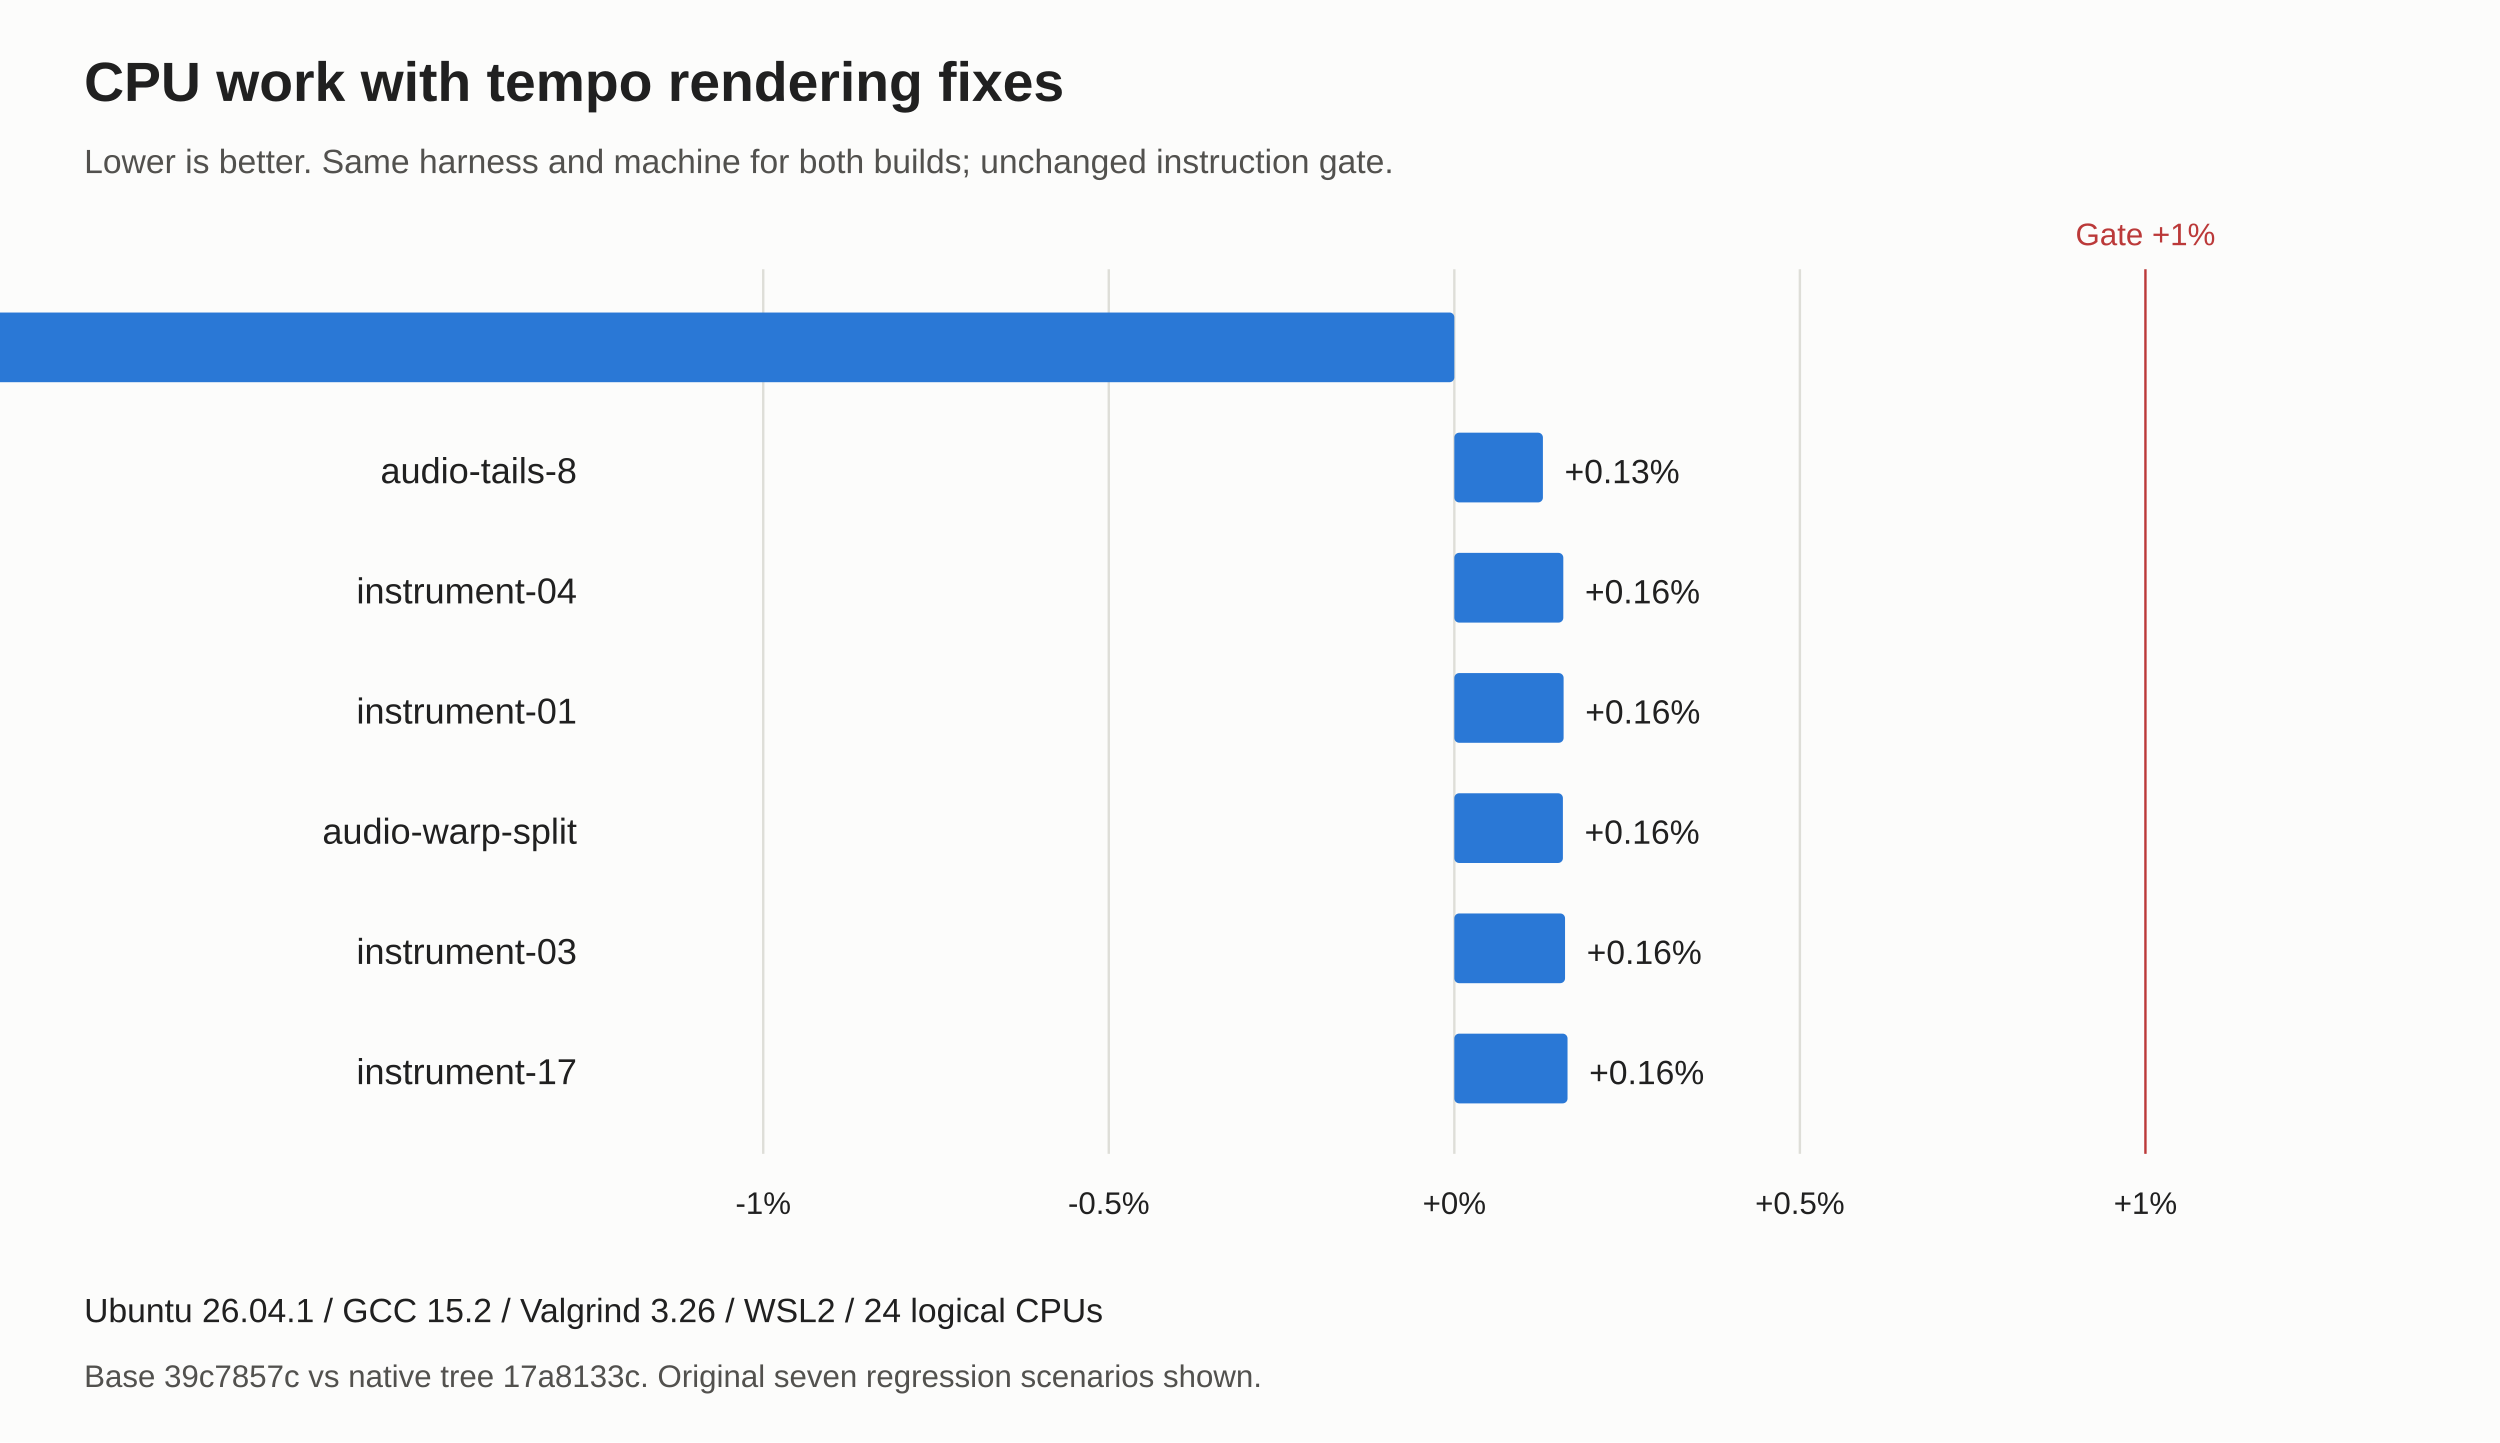
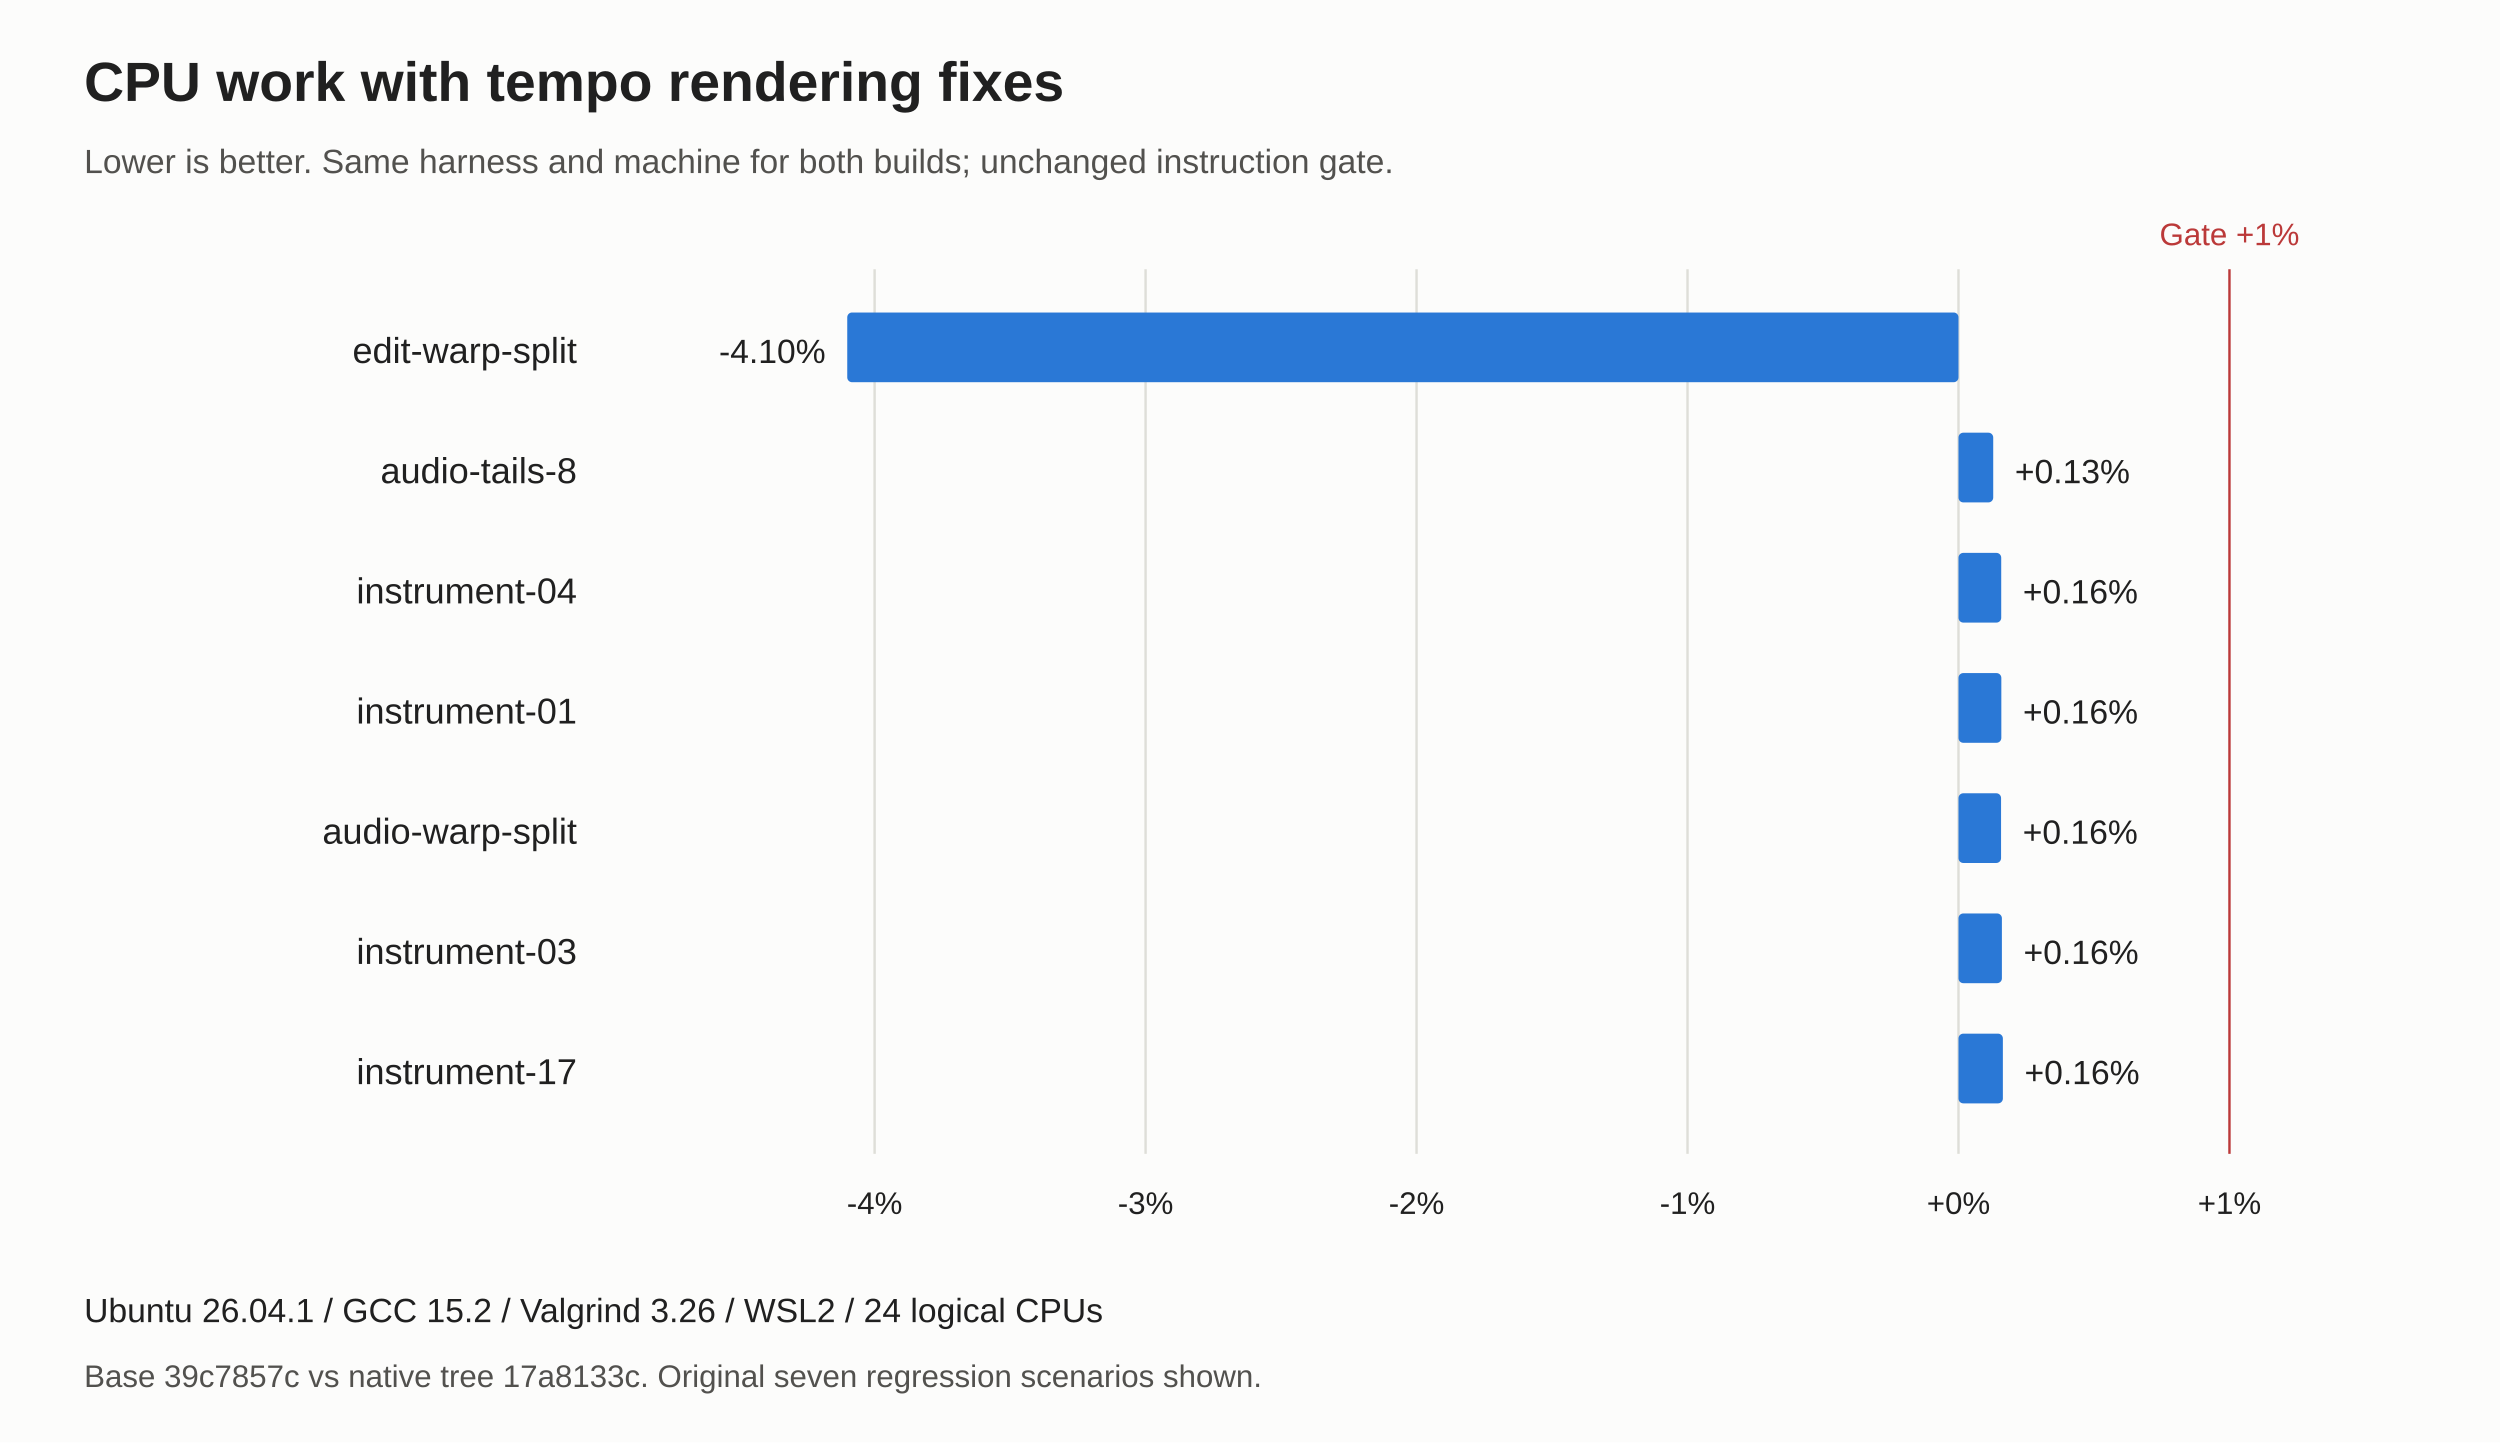
<svg xmlns="http://www.w3.org/2000/svg" width="1040" height="600" viewBox="0 0 1040 600">
  <rect width="1040" height="600" fill="#fcfcfb" />
  <g font-family="Segoe UI,Arial,sans-serif" fill="#202020">
    <text x="35" y="42" font-size="23" font-weight="600">CPU work with tempo rendering fixes</text>
    <text x="35" y="72" font-size="14" fill="#52514e">Lower is better. Same harness and machine for both builds; unchanged instruction gate.</text>
-     <line x1="317.5" x2="317.5" y1="112" y2="480" stroke="#deded8" />
-     <text x="317.5" y="505" text-anchor="middle" font-size="13">-1%</text>
-     <line x1="461.25" x2="461.25" y1="112" y2="480" stroke="#deded8" />
-     <text x="461.25" y="505" text-anchor="middle" font-size="13">-0.5%</text>
-     <line x1="605.0" x2="605.0" y1="112" y2="480" stroke="#deded8" />
-     <text x="605.0" y="505" text-anchor="middle" font-size="13">+0%</text>
-     <line x1="748.75" x2="748.75" y1="112" y2="480" stroke="#deded8" />
-     <text x="748.75" y="505" text-anchor="middle" font-size="13">+0.5%</text>
-     <line x1="892.5" x2="892.5" y1="112" y2="480" stroke="#bb3939" />
-     <text x="892.5" y="505" text-anchor="middle" font-size="13">+1%</text>
-     <text x="892.5" y="102" text-anchor="middle" fill="#bb3939" font-size="13">Gate +1%</text>
+     <line x1="363.834" x2="363.834" y1="112" y2="480" stroke="#deded8" />
+     <text x="363.834" y="505" text-anchor="middle" font-size="13">-4%</text>
+     <line x1="476.558" x2="476.558" y1="112" y2="480" stroke="#deded8" />
+     <text x="476.558" y="505" text-anchor="middle" font-size="13">-3%</text>
+     <line x1="589.282" x2="589.282" y1="112" y2="480" stroke="#deded8" />
+     <text x="589.282" y="505" text-anchor="middle" font-size="13">-2%</text>
+     <line x1="702.006" x2="702.006" y1="112" y2="480" stroke="#deded8" />
+     <text x="702.006" y="505" text-anchor="middle" font-size="13">-1%</text>
+     <line x1="814.731" x2="814.731" y1="112" y2="480" stroke="#deded8" />
+     <text x="814.731" y="505" text-anchor="middle" font-size="13">+0%</text>
+     <line x1="927.455" x2="927.455" y1="112" y2="480" stroke="#bb3939" />
+     <text x="927.455" y="505" text-anchor="middle" font-size="13">+1%</text>
+     <text x="927.455" y="102" text-anchor="middle" fill="#bb3939" font-size="13">Gate +1%</text>
    <text x="240" y="151" text-anchor="end" font-size="15">edit-warp-split</text>
-     <rect x="-574.02" y="130" width="1179.02" height="29" rx="2" fill="#2a78d6" />
-     <text x="-583.02" y="151" text-anchor="end" font-size="14">-4.10%</text>
+     <rect x="352.455" y="130" width="462.276" height="29" rx="2" fill="#2a78d6" />
+     <text x="343.455" y="151" text-anchor="end" font-size="14">-4.10%</text>
    <text x="240" y="201" text-anchor="end" font-size="15">audio-tails-8</text>
-     <rect x="605.0" y="180" width="36.852" height="29" rx="2" fill="#2a78d6" />
-     <text x="650.852" y="201" text-anchor="start" font-size="14">+0.13%</text>
+     <rect x="814.731" y="180" width="14.449" height="29" rx="2" fill="#2a78d6" />
+     <text x="838.18" y="201" text-anchor="start" font-size="14">+0.13%</text>
    <text x="240" y="251" text-anchor="end" font-size="15">instrument-04</text>
-     <rect x="605.0" y="230" width="45.336" height="29" rx="2" fill="#2a78d6" />
-     <text x="659.336" y="251" text-anchor="start" font-size="14">+0.16%</text>
+     <rect x="814.731" y="230" width="17.776" height="29" rx="2" fill="#2a78d6" />
+     <text x="841.506" y="251" text-anchor="start" font-size="14">+0.16%</text>
    <text x="240" y="301" text-anchor="end" font-size="15">instrument-01</text>
-     <rect x="605.0" y="280" width="45.46" height="29" rx="2" fill="#2a78d6" />
-     <text x="659.46" y="301" text-anchor="start" font-size="14">+0.16%</text>
+     <rect x="814.731" y="280" width="17.824" height="29" rx="2" fill="#2a78d6" />
+     <text x="841.555" y="301" text-anchor="start" font-size="14">+0.16%</text>
    <text x="240" y="351" text-anchor="end" font-size="15">audio-warp-split</text>
-     <rect x="605.0" y="330" width="45.167" height="29" rx="2" fill="#2a78d6" />
-     <text x="659.167" y="351" text-anchor="start" font-size="14">+0.16%</text>
+     <rect x="814.731" y="330" width="17.709" height="29" rx="2" fill="#2a78d6" />
+     <text x="841.44" y="351" text-anchor="start" font-size="14">+0.16%</text>
    <text x="240" y="401" text-anchor="end" font-size="15">instrument-03</text>
-     <rect x="605.0" y="380" width="46.058" height="29" rx="2" fill="#2a78d6" />
-     <text x="660.058" y="401" text-anchor="start" font-size="14">+0.16%</text>
+     <rect x="814.731" y="380" width="18.059" height="29" rx="2" fill="#2a78d6" />
+     <text x="841.789" y="401" text-anchor="start" font-size="14">+0.16%</text>
    <text x="240" y="451" text-anchor="end" font-size="15">instrument-17</text>
-     <rect x="605.0" y="430" width="47.095" height="29" rx="2" fill="#2a78d6" />
-     <text x="661.095" y="451" text-anchor="start" font-size="14">+0.16%</text>
+     <rect x="814.731" y="430" width="18.465" height="29" rx="2" fill="#2a78d6" />
+     <text x="842.196" y="451" text-anchor="start" font-size="14">+0.16%</text>
    <text x="35" y="550" font-size="14">Ubuntu 26.04.1 / GCC 15.2 / Valgrind 3.26 / WSL2 / 24 logical CPUs</text>
    <text x="35" y="577" font-size="13" fill="#52514e">Base 39c7857c vs native tree 17a8133c. Original seven regression scenarios shown.</text>
  </g>
</svg>
